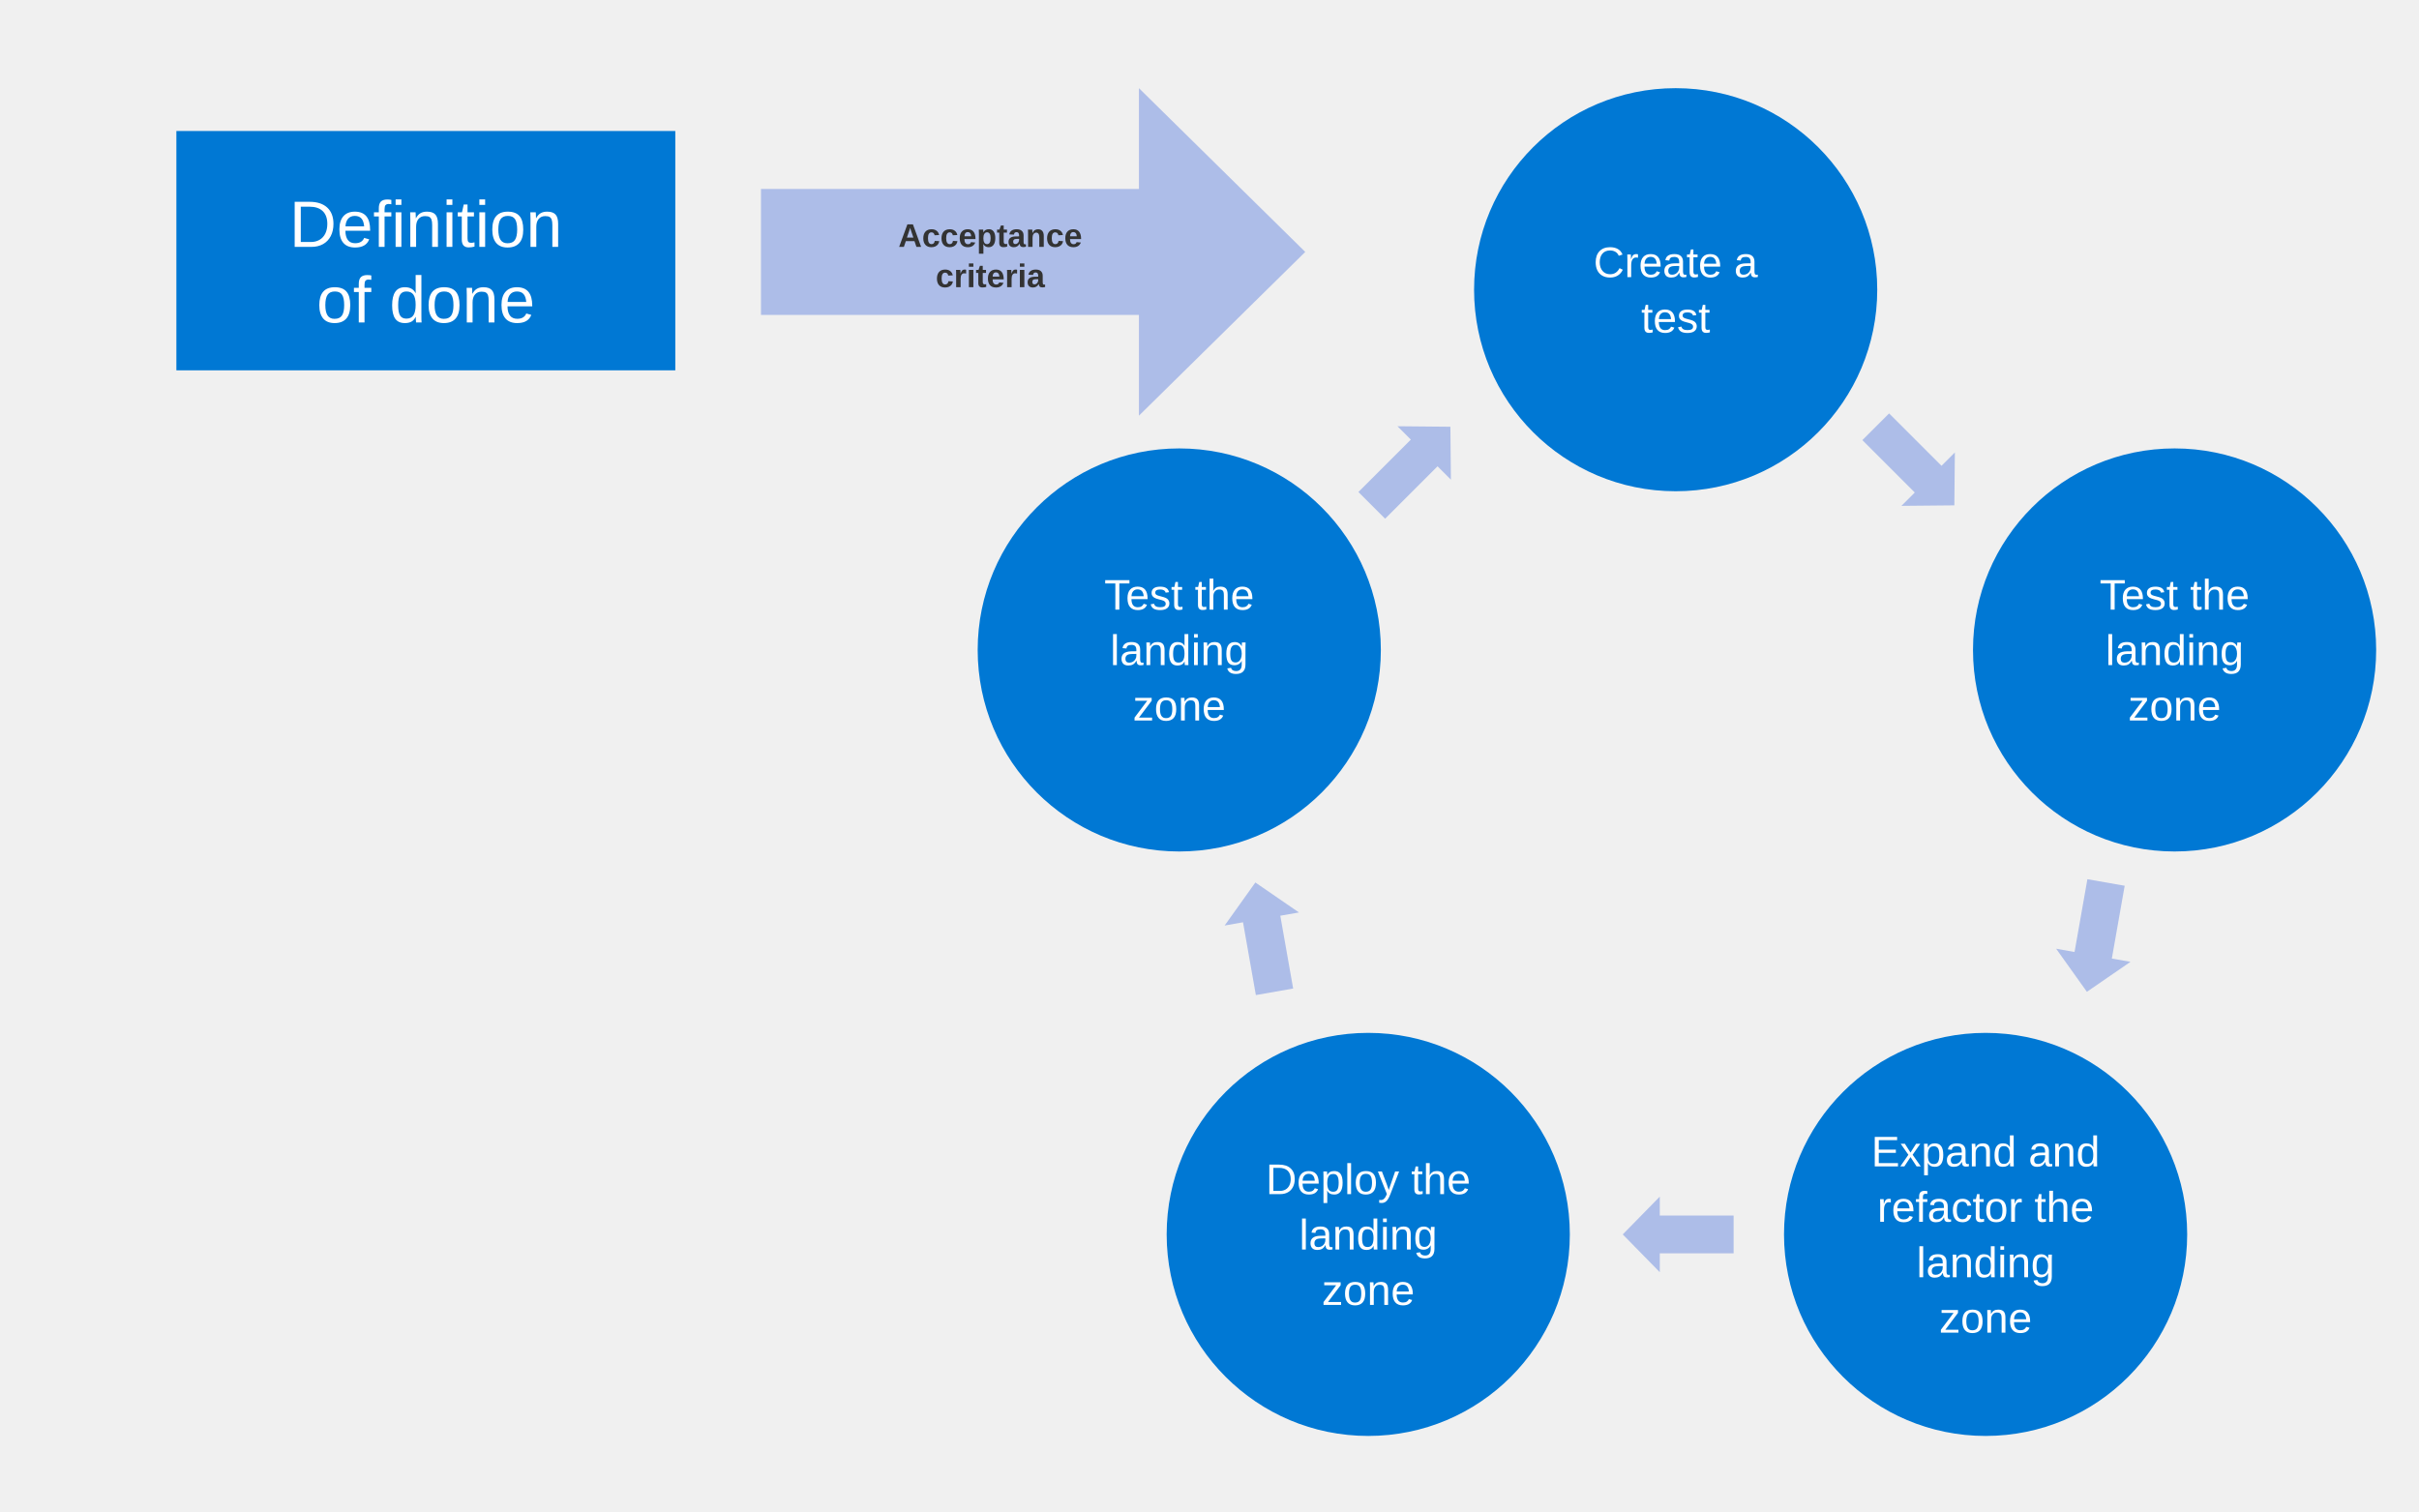
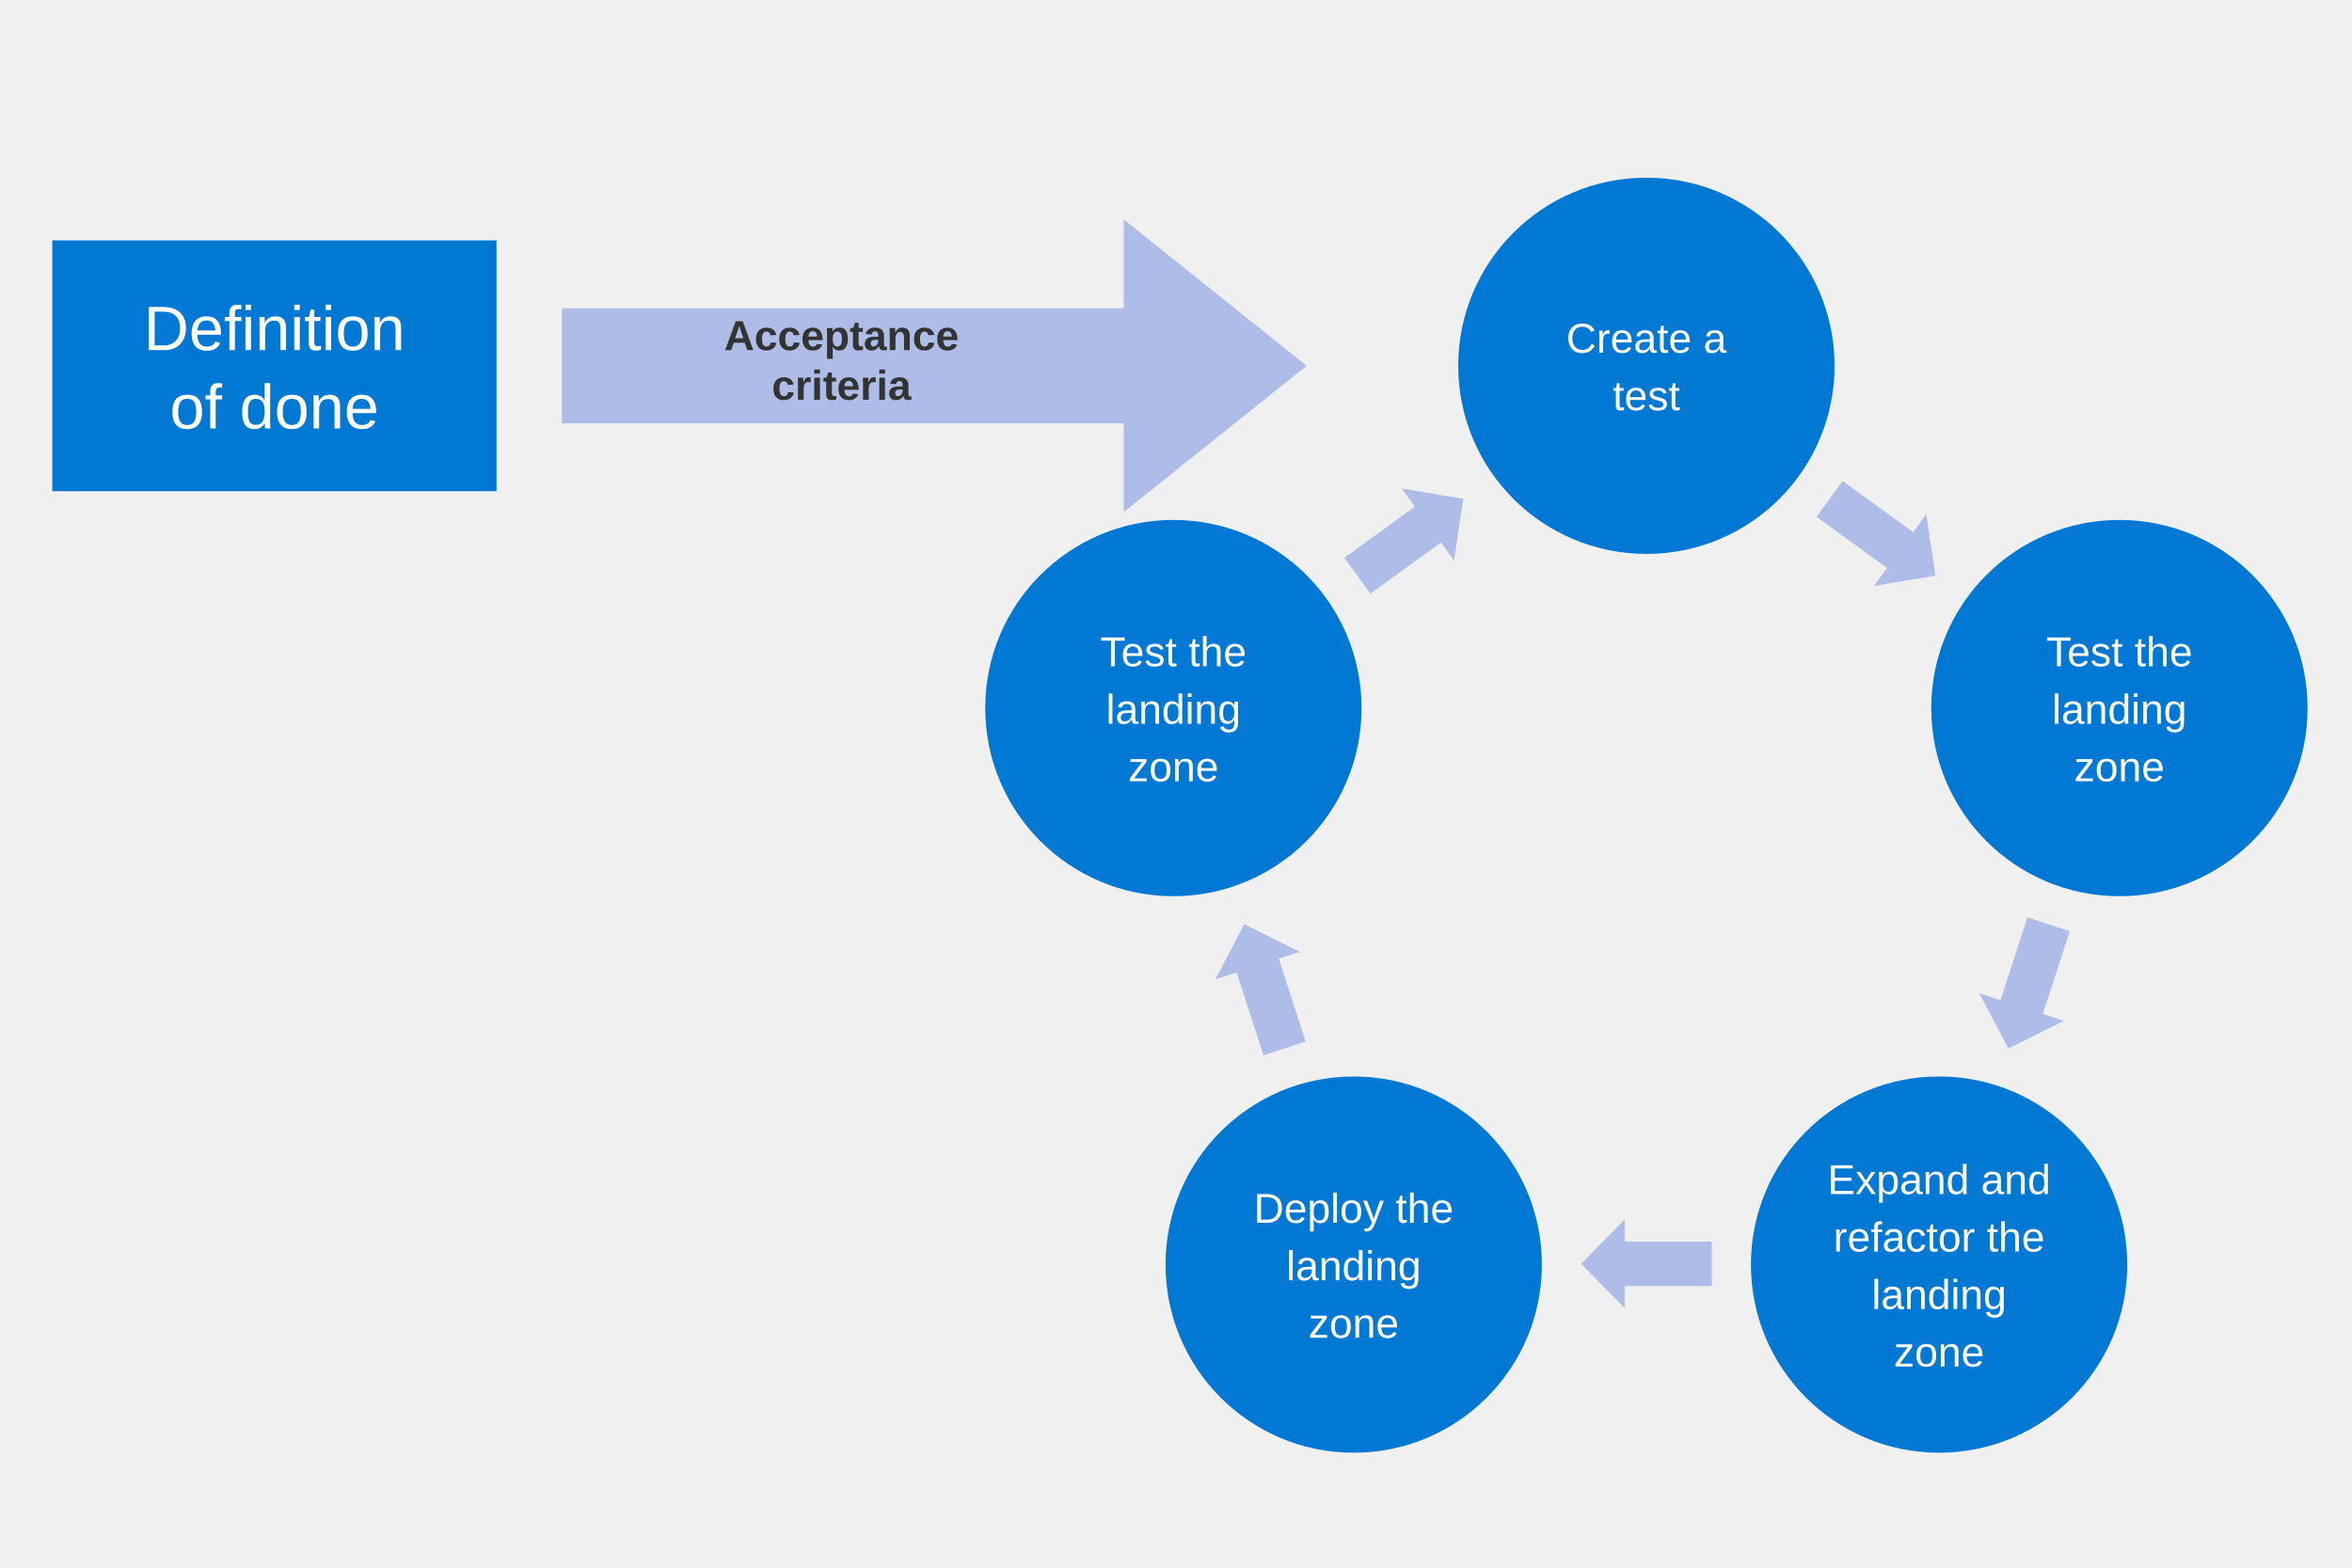
- <svg xmlns="http://www.w3.org/2000/svg" viewBox="0 0 960 600" width="960" height="600" role="img" aria-labelledby="t d" font-family="Segoe UI, Arial, sans-serif">
-   <polygon points="302.0,75.0 452.0,75.0 452.0,35.0 518.0,100.0 452.0,165.0 452.0,125.0 302.0,125.0" fill="#adbde8" />
-   <circle cx="665" cy="115" r="80" fill="#0078d4" />
-   <circle cx="863" cy="258" r="80" fill="#0078d4" />
-   <circle cx="788" cy="490" r="80" fill="#0078d4" />
-   <circle cx="543" cy="490" r="80" fill="#0078d4" />
-   <circle cx="468" cy="258" r="80" fill="#0078d4" />
-   <polygon points="749.7,164.1 770.5,184.9 775.8,179.6 775.6,200.6 754.6,200.8 759.9,195.5 739.1,174.7" fill="#adbde8" />
-   <polygon points="843.2,351.6 838.1,380.5 845.5,381.8 828.2,393.7 816.0,376.6 823.3,377.9 828.4,349.0" fill="#adbde8" />
-   <polygon points="688.0,497.5 658.7,497.5 658.7,505.0 644.0,490.0 658.7,475.0 658.7,482.5 688.0,482.5" fill="#adbde8" />
-   <polygon points="498.4,395.0 493.3,366.1 486.0,367.4 498.2,350.3 515.5,362.2 508.1,363.5 513.2,392.4" fill="#adbde8" />
-   <polygon points="539.1,195.3 559.9,174.5 554.6,169.2 575.6,169.4 575.8,190.4 570.5,185.1 549.7,205.9" fill="#adbde8" />
-   <rect x="70" y="52" width="198" height="95" rx="0" fill="#0078d4" stroke="#0078d4" stroke-width="0" />
-   <text x="169" y="98" font-size="26" text-anchor="middle" fill="#ffffff">Definition</text>
-   <text x="169" y="128" font-size="26" text-anchor="middle" fill="#ffffff">of done</text>
-   <text x="393" y="98" font-size="13" font-weight="600" text-anchor="middle" fill="#333333">Acceptance</text>
-   <text x="393" y="114" font-size="13" font-weight="600" text-anchor="middle" fill="#333333">criteria</text>
-   <text x="665" y="110" font-size="17" text-anchor="middle" fill="#ffffff">Create a</text>
-   <text x="665" y="132" font-size="17" text-anchor="middle" fill="#ffffff">test</text>
-   <text x="863" y="242" font-size="17" text-anchor="middle" fill="#ffffff">Test the</text>
-   <text x="863" y="264" font-size="17" text-anchor="middle" fill="#ffffff">landing</text>
-   <text x="863" y="286" font-size="17" text-anchor="middle" fill="#ffffff">zone</text>
-   <text x="788" y="463" font-size="17" text-anchor="middle" fill="#ffffff">Expand and</text>
-   <text x="788" y="485" font-size="17" text-anchor="middle" fill="#ffffff">refactor the</text>
-   <text x="788" y="507" font-size="17" text-anchor="middle" fill="#ffffff">landing</text>
-   <text x="788" y="529" font-size="17" text-anchor="middle" fill="#ffffff">zone</text>
-   <text x="543" y="474" font-size="17" text-anchor="middle" fill="#ffffff">Deploy the</text>
-   <text x="543" y="496" font-size="17" text-anchor="middle" fill="#ffffff">landing</text>
-   <text x="543" y="518" font-size="17" text-anchor="middle" fill="#ffffff">zone</text>
-   <text x="468" y="242" font-size="17" text-anchor="middle" fill="#ffffff">Test the</text>
-   <text x="468" y="264" font-size="17" text-anchor="middle" fill="#ffffff">landing</text>
-   <text x="468" y="286" font-size="17" text-anchor="middle" fill="#ffffff">zone</text>
+ <svg xmlns="http://www.w3.org/2000/svg" viewBox="0 0 900 600" width="900" height="600" role="img" aria-labelledby="t d" font-family="Segoe UI, Arial, sans-serif">
+   <polygon points="215.0,118.0 430.0,118.0 430.0,84.0 500.0,140.0 430.0,196.0 430.0,162.0 215.0,162.0" fill="#adbde8" />
+   <circle cx="630" cy="140" r="72" fill="#0078d4" />
+   <circle cx="811" cy="271" r="72" fill="#0078d4" />
+   <circle cx="742" cy="484" r="72" fill="#0078d4" />
+   <circle cx="518" cy="484" r="72" fill="#0078d4" />
+   <circle cx="449" cy="271" r="72" fill="#0078d4" />
+   <polygon points="705.1,184.1 732.1,203.7 737.1,196.8 740.6,220.3 717.1,224.3 722.1,217.4 695.1,197.8" fill="#adbde8" />
+   <polygon points="792.0,356.4 781.7,388.1 789.8,390.7 768.5,401.3 757.4,380.2 765.5,382.8 775.8,351.1" fill="#adbde8" />
+   <polygon points="655.0,492.2 621.7,492.2 621.7,500.7 605.0,483.7 621.7,466.7 621.7,475.2 655.0,475.2" fill="#adbde8" />
+   <polygon points="483.5,403.9 473.2,372.2 465.1,374.8 476.1,353.7 497.4,364.3 489.3,366.9 499.6,398.6" fill="#adbde8" />
+   <polygon points="514.4,213.5 541.4,193.9 536.4,187.0 559.9,190.9 556.4,214.5 551.4,207.6 524.4,227.2" fill="#adbde8" />
+   <rect x="20" y="92" width="170" height="96" rx="0" fill="#0078d4" stroke="#0078d4" stroke-width="0" />
+   <text x="105" y="134" font-size="24" text-anchor="middle" fill="#ffffff">Definition</text>
+   <text x="105" y="164" font-size="24" text-anchor="middle" fill="#ffffff">of done</text>
+   <text x="322" y="134" font-size="16" font-weight="600" text-anchor="middle" fill="#333333">Acceptance</text>
+   <text x="322" y="153" font-size="16" font-weight="600" text-anchor="middle" fill="#333333">criteria</text>
+   <text x="630" y="135" font-size="16" text-anchor="middle" fill="#ffffff">Create a</text>
+   <text x="630" y="157" font-size="16" text-anchor="middle" fill="#ffffff">test</text>
+   <text x="811" y="255" font-size="16" text-anchor="middle" fill="#ffffff">Test the</text>
+   <text x="811" y="277" font-size="16" text-anchor="middle" fill="#ffffff">landing</text>
+   <text x="811" y="299" font-size="16" text-anchor="middle" fill="#ffffff">zone</text>
+   <text x="742" y="457" font-size="16" text-anchor="middle" fill="#ffffff">Expand and</text>
+   <text x="742" y="479" font-size="16" text-anchor="middle" fill="#ffffff">refactor the</text>
+   <text x="742" y="501" font-size="16" text-anchor="middle" fill="#ffffff">landing</text>
+   <text x="742" y="523" font-size="16" text-anchor="middle" fill="#ffffff">zone</text>
+   <text x="518" y="468" font-size="16" text-anchor="middle" fill="#ffffff">Deploy the</text>
+   <text x="518" y="490" font-size="16" text-anchor="middle" fill="#ffffff">landing</text>
+   <text x="518" y="512" font-size="16" text-anchor="middle" fill="#ffffff">zone</text>
+   <text x="449" y="255" font-size="16" text-anchor="middle" fill="#ffffff">Test the</text>
+   <text x="449" y="277" font-size="16" text-anchor="middle" fill="#ffffff">landing</text>
+   <text x="449" y="299" font-size="16" text-anchor="middle" fill="#ffffff">zone</text>
</svg>
